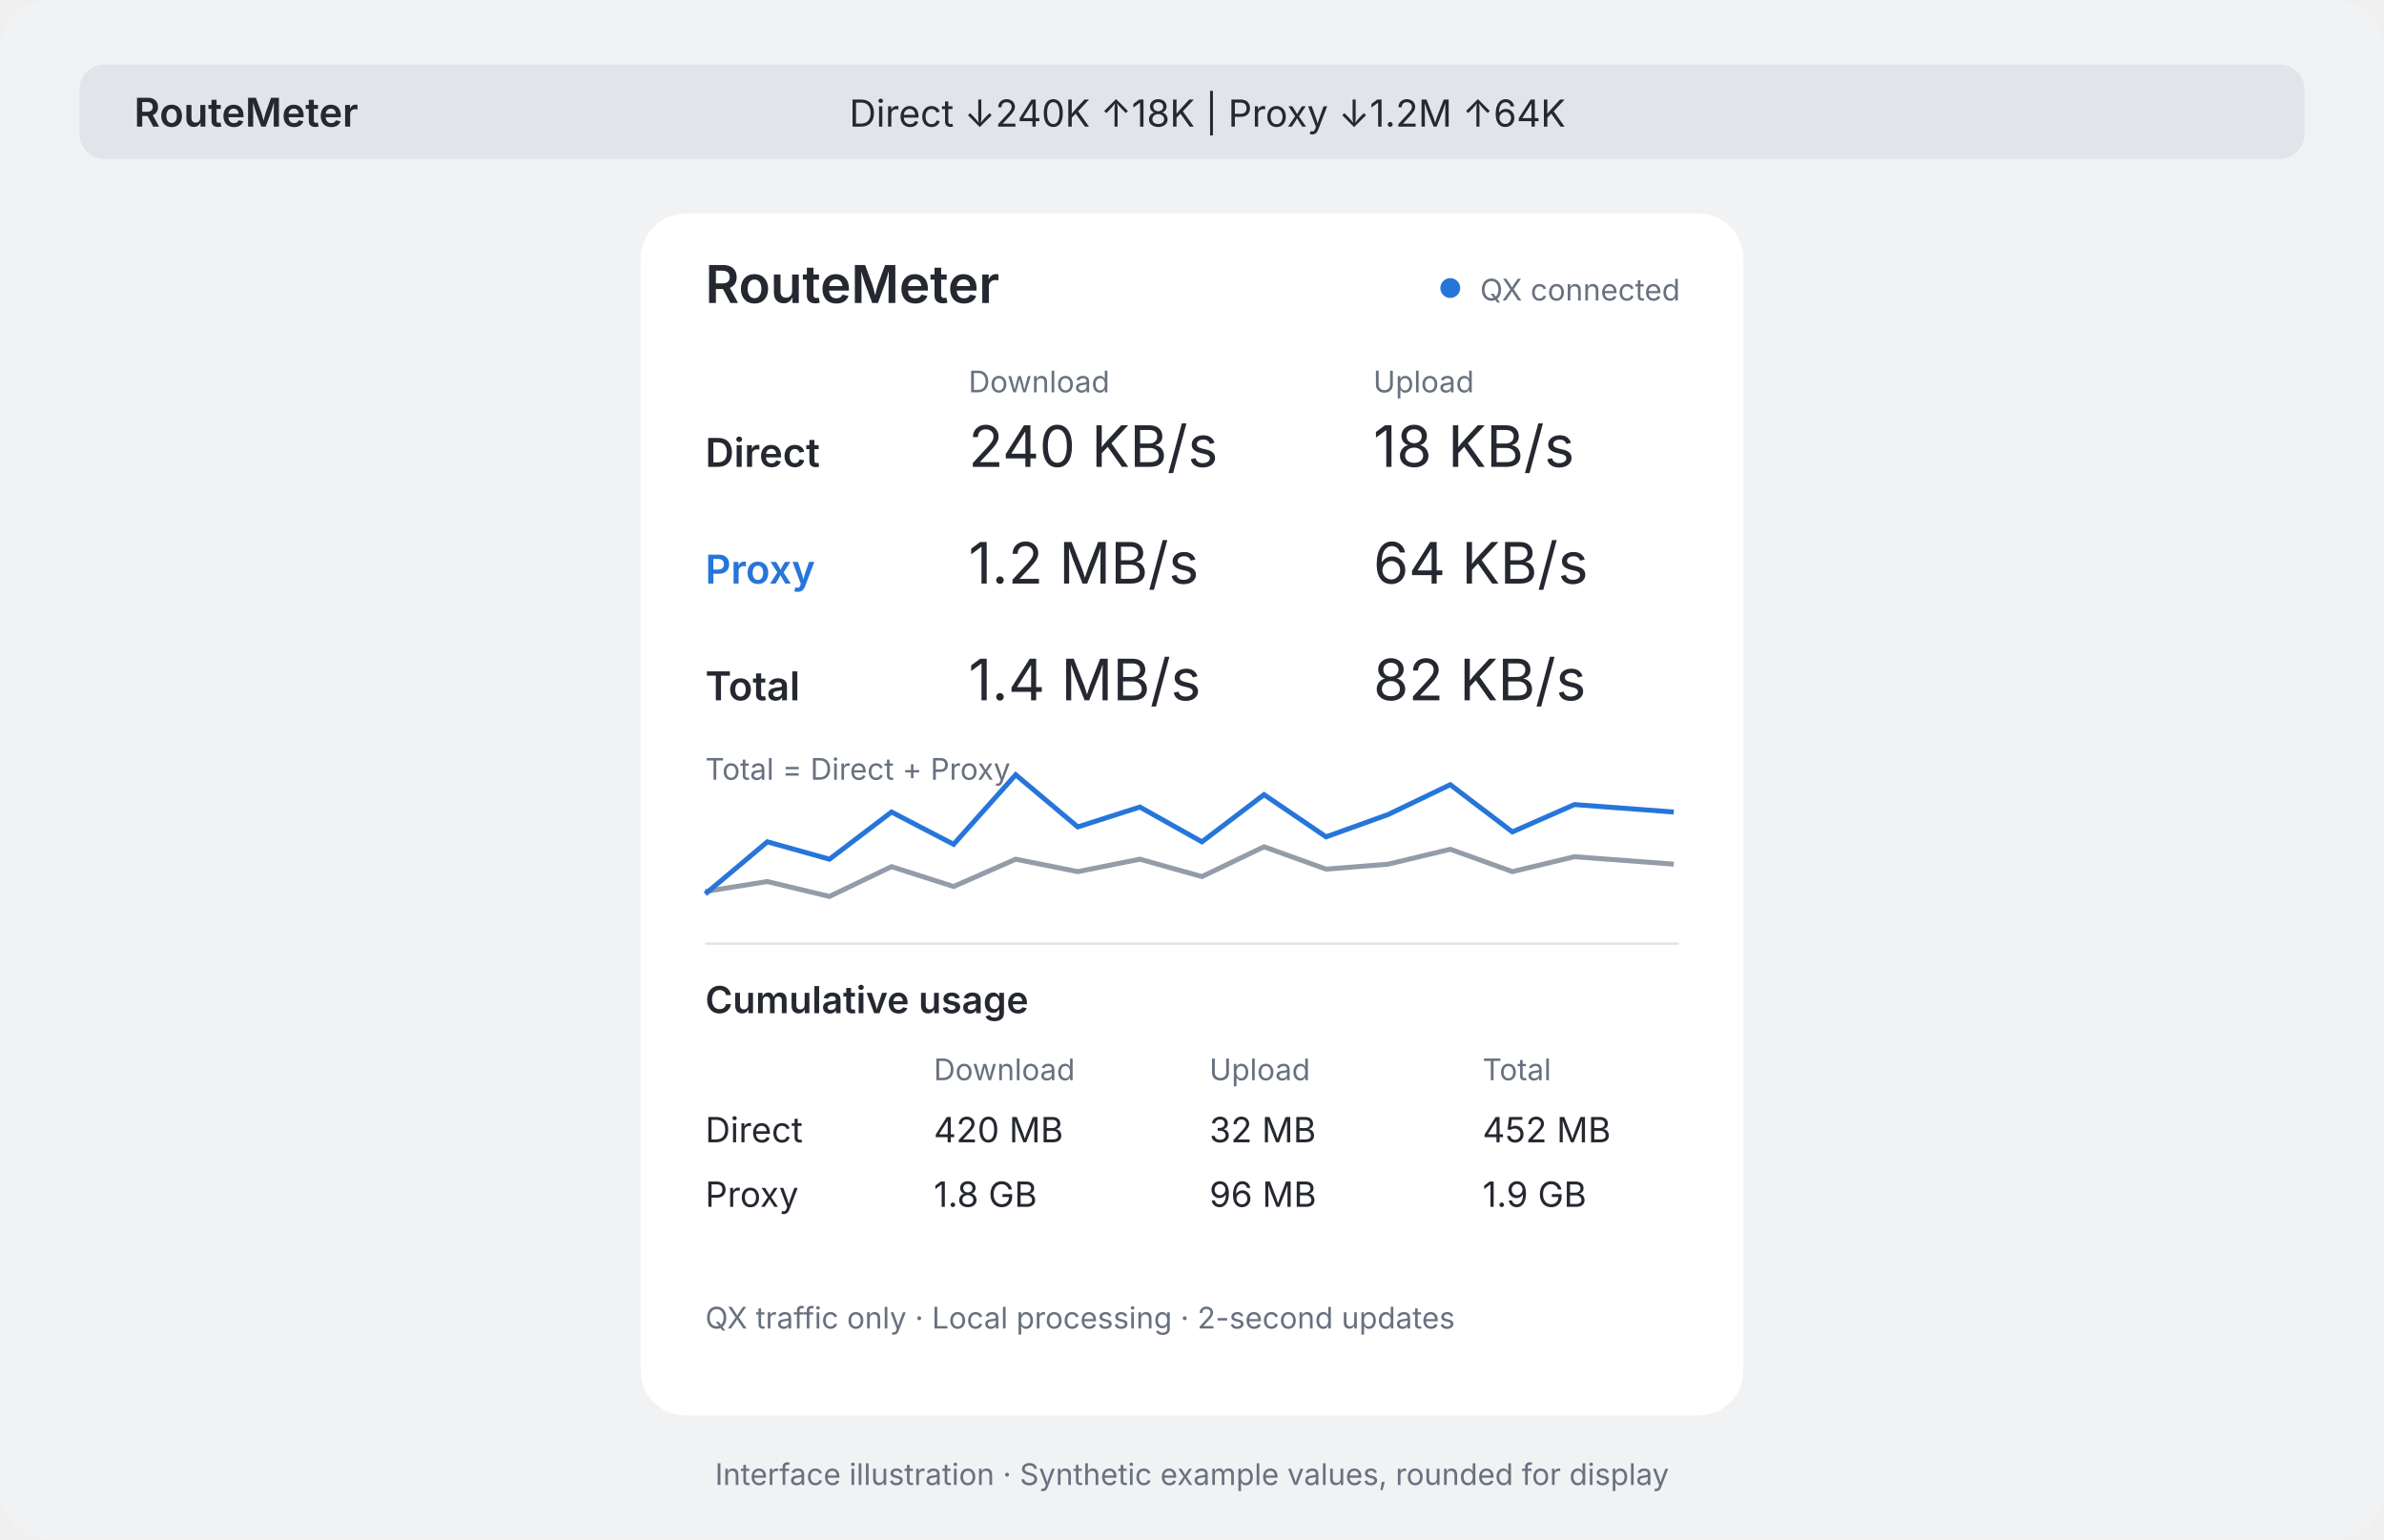
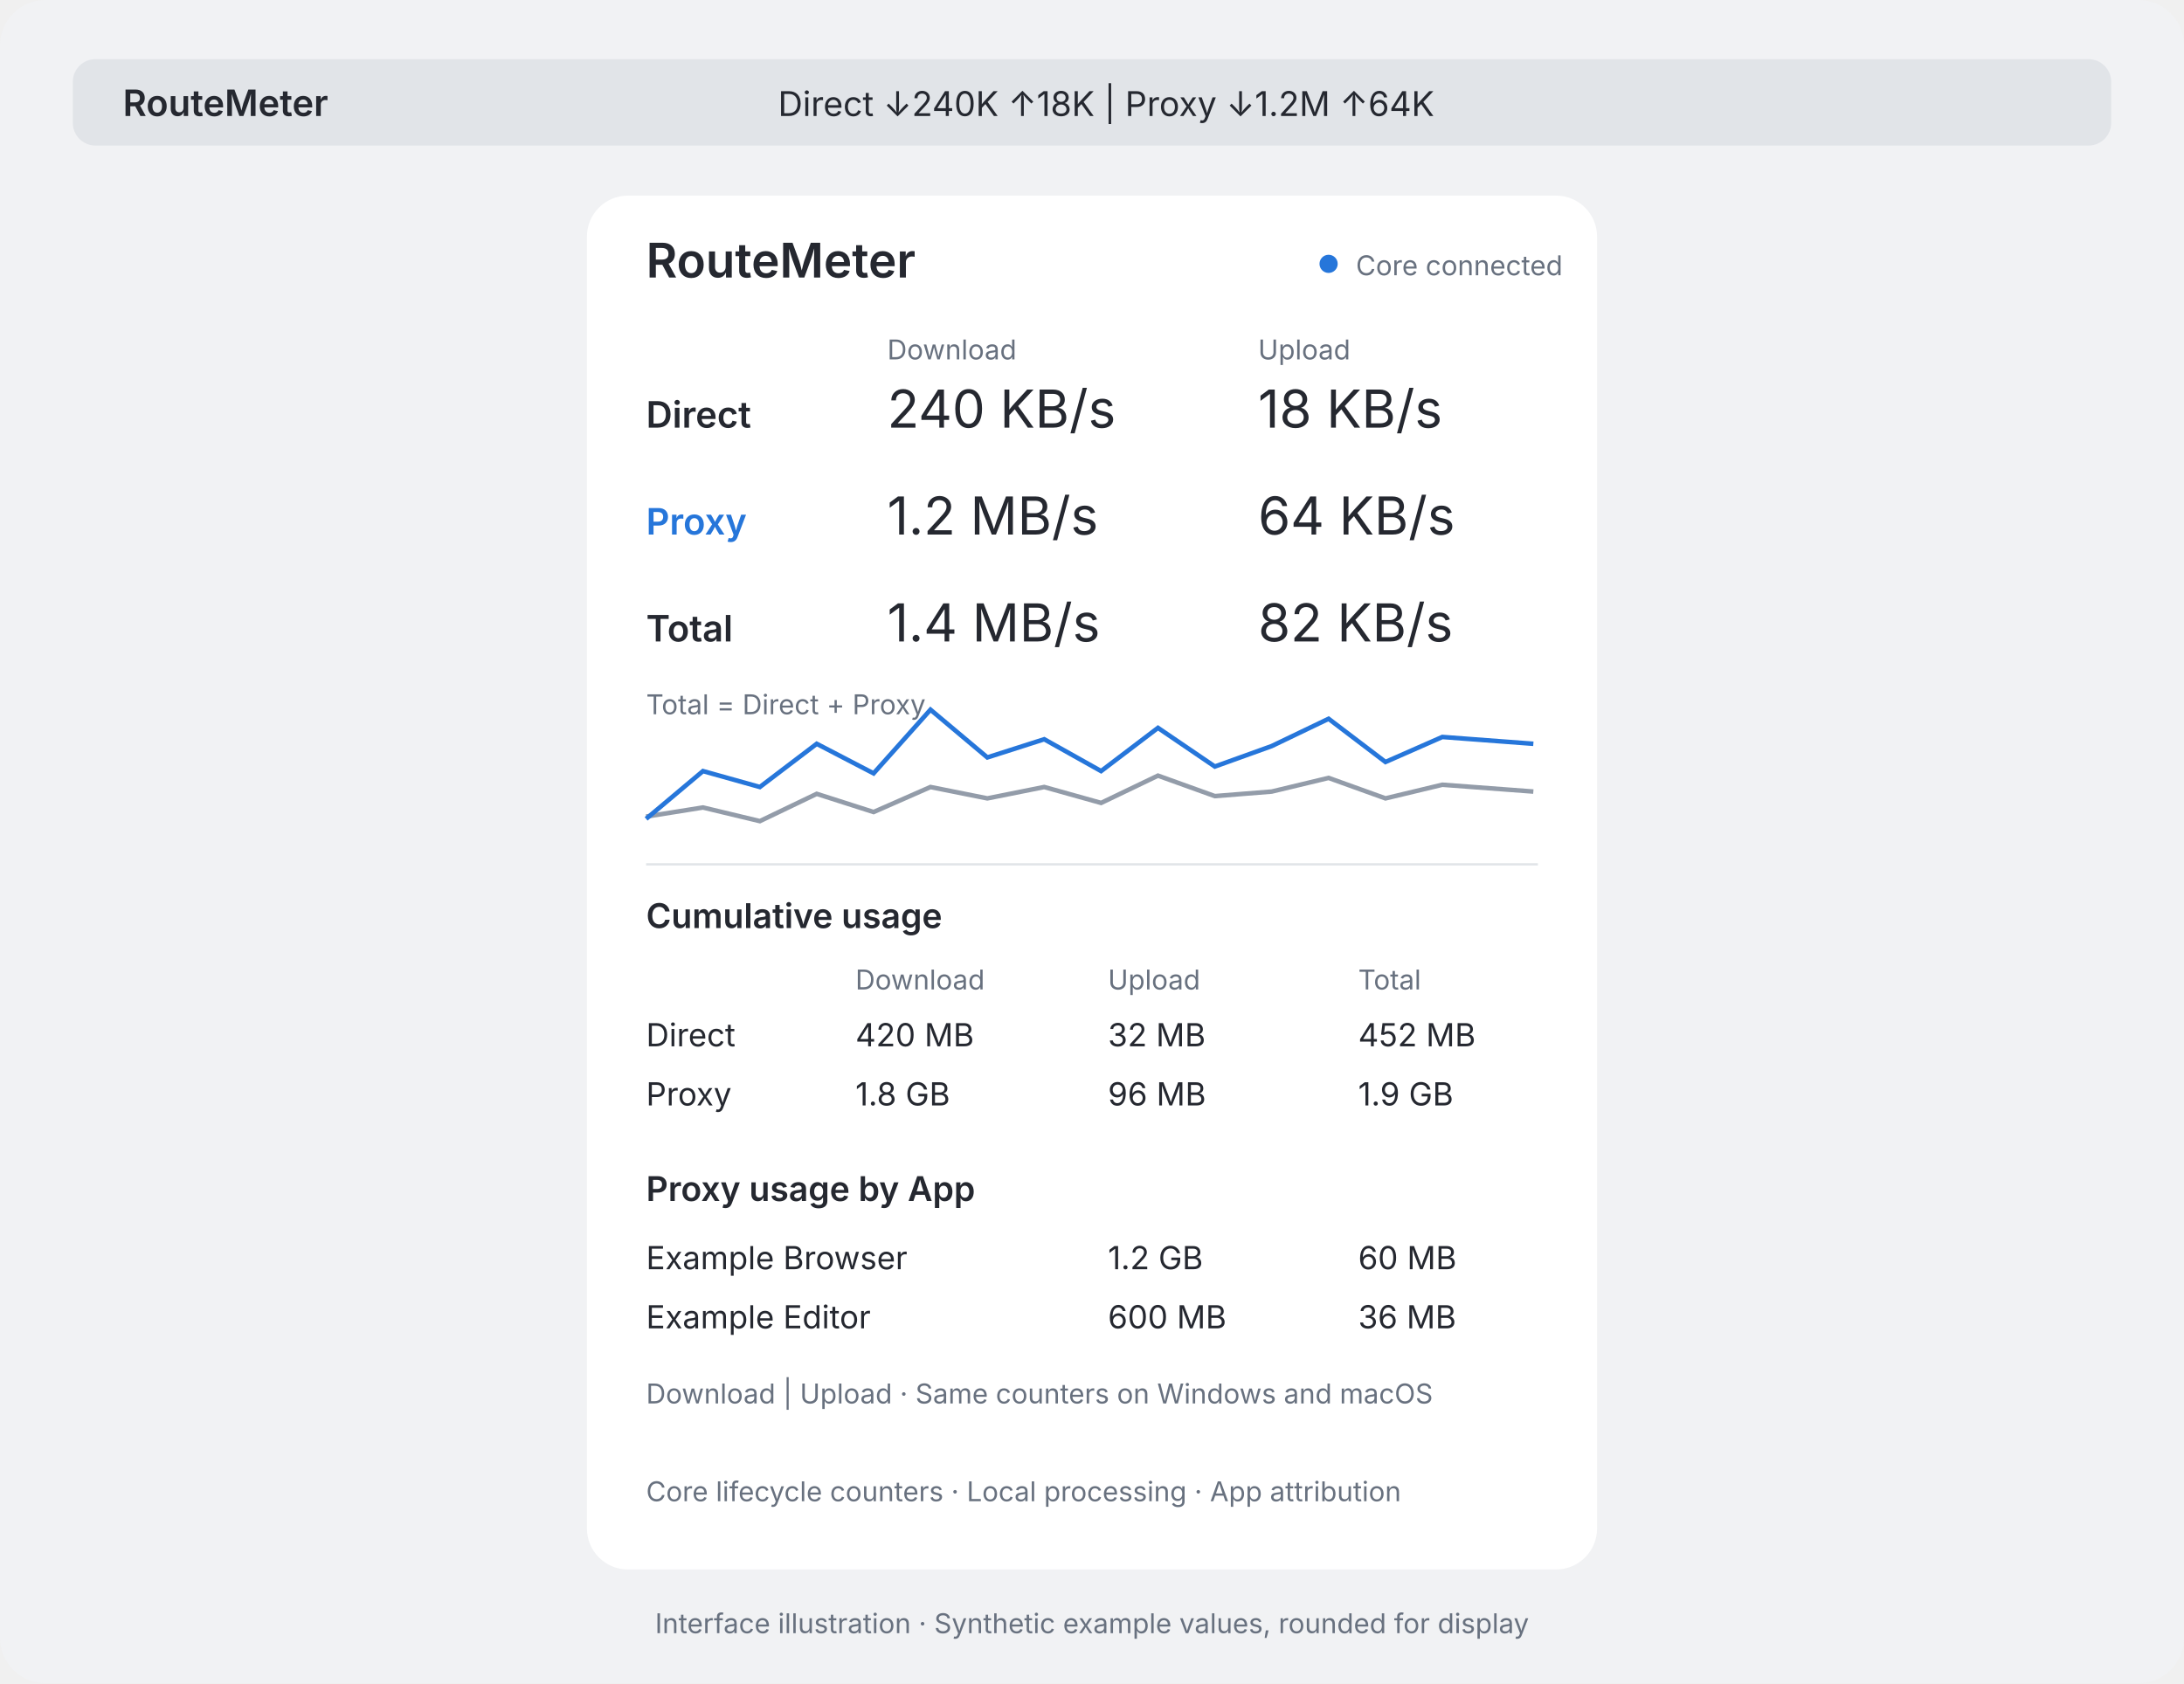
- <svg xmlns="http://www.w3.org/2000/svg" width="960" height="620" viewBox="0 0 960 620">
-   <rect width="960" height="620" rx="20" fill="#f1f2f4" />
+ <svg xmlns="http://www.w3.org/2000/svg" width="960" height="740" viewBox="0 0 960 740">
+   <rect width="960" height="740" rx="20" fill="#f1f2f4" />
  <g font-family="-apple-system,BlinkMacSystemFont,Segoe UI,sans-serif" fill="#252830">
    <rect x="32" y="26" width="896" height="38" rx="10" fill="#e1e4e8" />
    <text x="54" y="51" font-size="16" font-weight="600">RouteMeter</text>
    <text x="342" y="51" font-size="15">Direct ↓240K ↑18K  |  Proxy ↓1.2M ↑64K</text>
-     <rect x="258" y="86" width="444" height="484" rx="18" fill="#fff" />
+     <rect x="258" y="86" width="444" height="604" rx="18" fill="#fff" />
    <text x="284" y="122" font-size="21" font-weight="600">RouteMeter</text>
    <circle cx="584" cy="116" r="4" fill="#2676da" />
-     <text x="596" y="121" font-size="12" fill="#68717f">QX connected</text>
+     <text x="596" y="121" font-size="12" fill="#68717f">Core connected</text>
    <g font-size="12" fill="#68717f">
      <text x="390" y="158">Download</text>
      <text x="553" y="158">Upload</text>
    </g>
    <text x="284" y="188" font-size="16" font-weight="600">Direct</text>
    <text x="390" y="188" font-size="23">240 KB/s</text>
    <text x="553" y="188" font-size="23">18 KB/s</text>
    <text x="284" y="235" font-size="16" font-weight="600" fill="#2676da">Proxy</text>
    <text x="390" y="235" font-size="23">1.2 MB/s</text>
    <text x="553" y="235" font-size="23">64 KB/s</text>
    <text x="284" y="282" font-size="16" font-weight="600">Total</text>
    <text x="390" y="282" font-size="23">1.4 MB/s</text>
    <text x="553" y="282" font-size="23">82 KB/s</text>
    <text x="284" y="314" font-size="12" fill="#68717f">Total = Direct + Proxy</text>
    <path d="M284 359 L309 355 334 361 359 349 384 357 409 346 434 351 459 346 484 353 509 341 534 350 559 348 584 342 609 351 634 345 674 348" stroke="#939ca9" fill="none" stroke-width="2" />
    <path d="M284 360 L309 339 334 346 359 327 384 340 409 312 434 333 459 325 484 339 509 320 534 337 559 328 584 316 609 335 634 324 674 327" stroke="#2676da" fill="none" stroke-width="2" />
    <path d="M284 380 H676" stroke="#e1e4e8" />
    <text x="284" y="408" font-size="15" font-weight="600">Cumulative usage</text>
    <g font-size="12" fill="#68717f">
      <text x="376" y="435">Download</text>
      <text x="487" y="435">Upload</text>
      <text x="597" y="435">Total</text>
    </g>
    <g font-size="14">
      <text x="284" y="460">Direct</text>
      <text x="376" y="460">420 MB</text>
      <text x="487" y="460">32 MB</text>
      <text x="597" y="460">452 MB</text>
      <text x="284" y="486">Proxy</text>
      <text x="376" y="486">1.8 GB</text>
      <text x="487" y="486">96 MB</text>
      <text x="597" y="486">1.9 GB</text>
    </g>
-     <text x="284" y="535" font-size="12" fill="#68717f">QX traffic only · Local processing · 2-second updates</text>
-     <text x="480" y="598" text-anchor="middle" font-size="12" fill="#68717f">Interface illustration · Synthetic example values, rounded for display</text>
+     <text x="284" y="528" font-size="15" font-weight="600">Proxy usage by App</text>
+     <text x="284" y="558" font-size="14">Example Browser</text>
+     <text x="487" y="558" font-size="14">1.2 GB</text>
+     <text x="597" y="558" font-size="14">60 MB</text>
+     <text x="284" y="584" font-size="14">Example Editor</text>
+     <text x="487" y="584" font-size="14">600 MB</text>
+     <text x="597" y="584" font-size="14">36 MB</text>
+     <text x="284" y="617" font-size="12" fill="#68717f">Download | Upload · Same counters on Windows and macOS</text>
+     <text x="284" y="660" font-size="12" fill="#68717f">Core lifecycle counters · Local processing · App attribution</text>
+     <text x="480" y="718" text-anchor="middle" font-size="12" fill="#68717f">Interface illustration · Synthetic example values, rounded for display</text>
  </g>
</svg>
